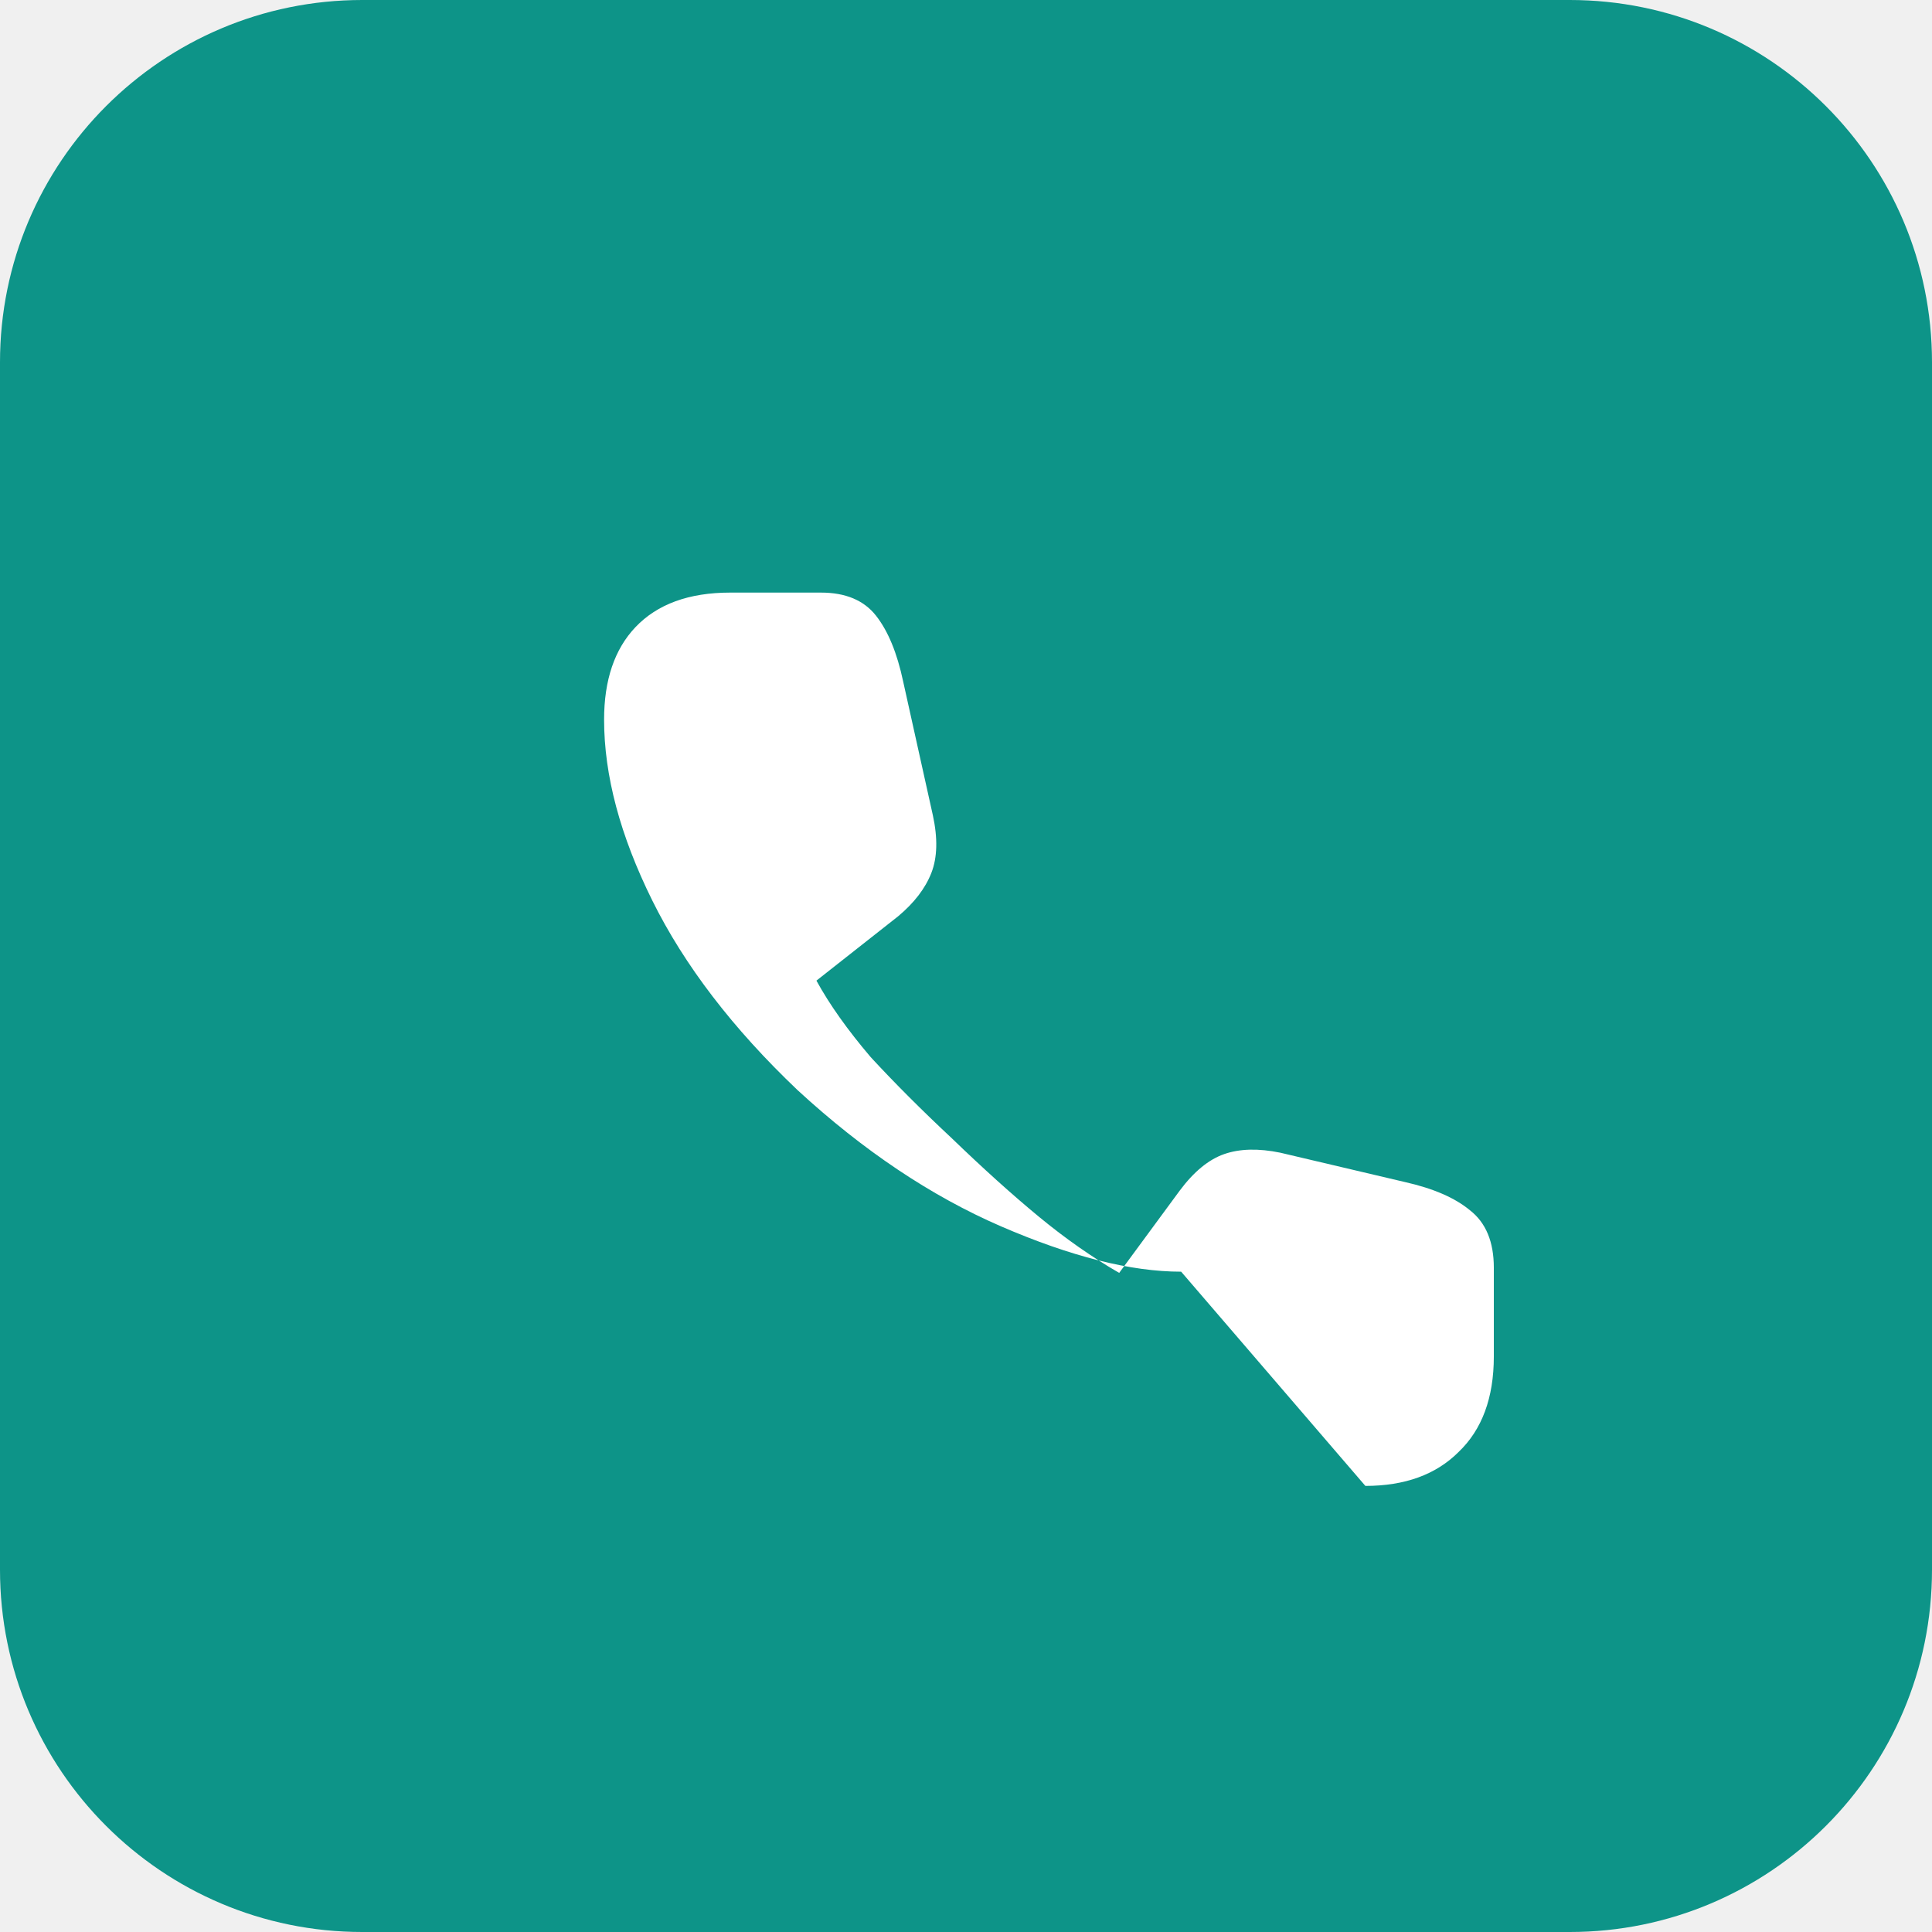
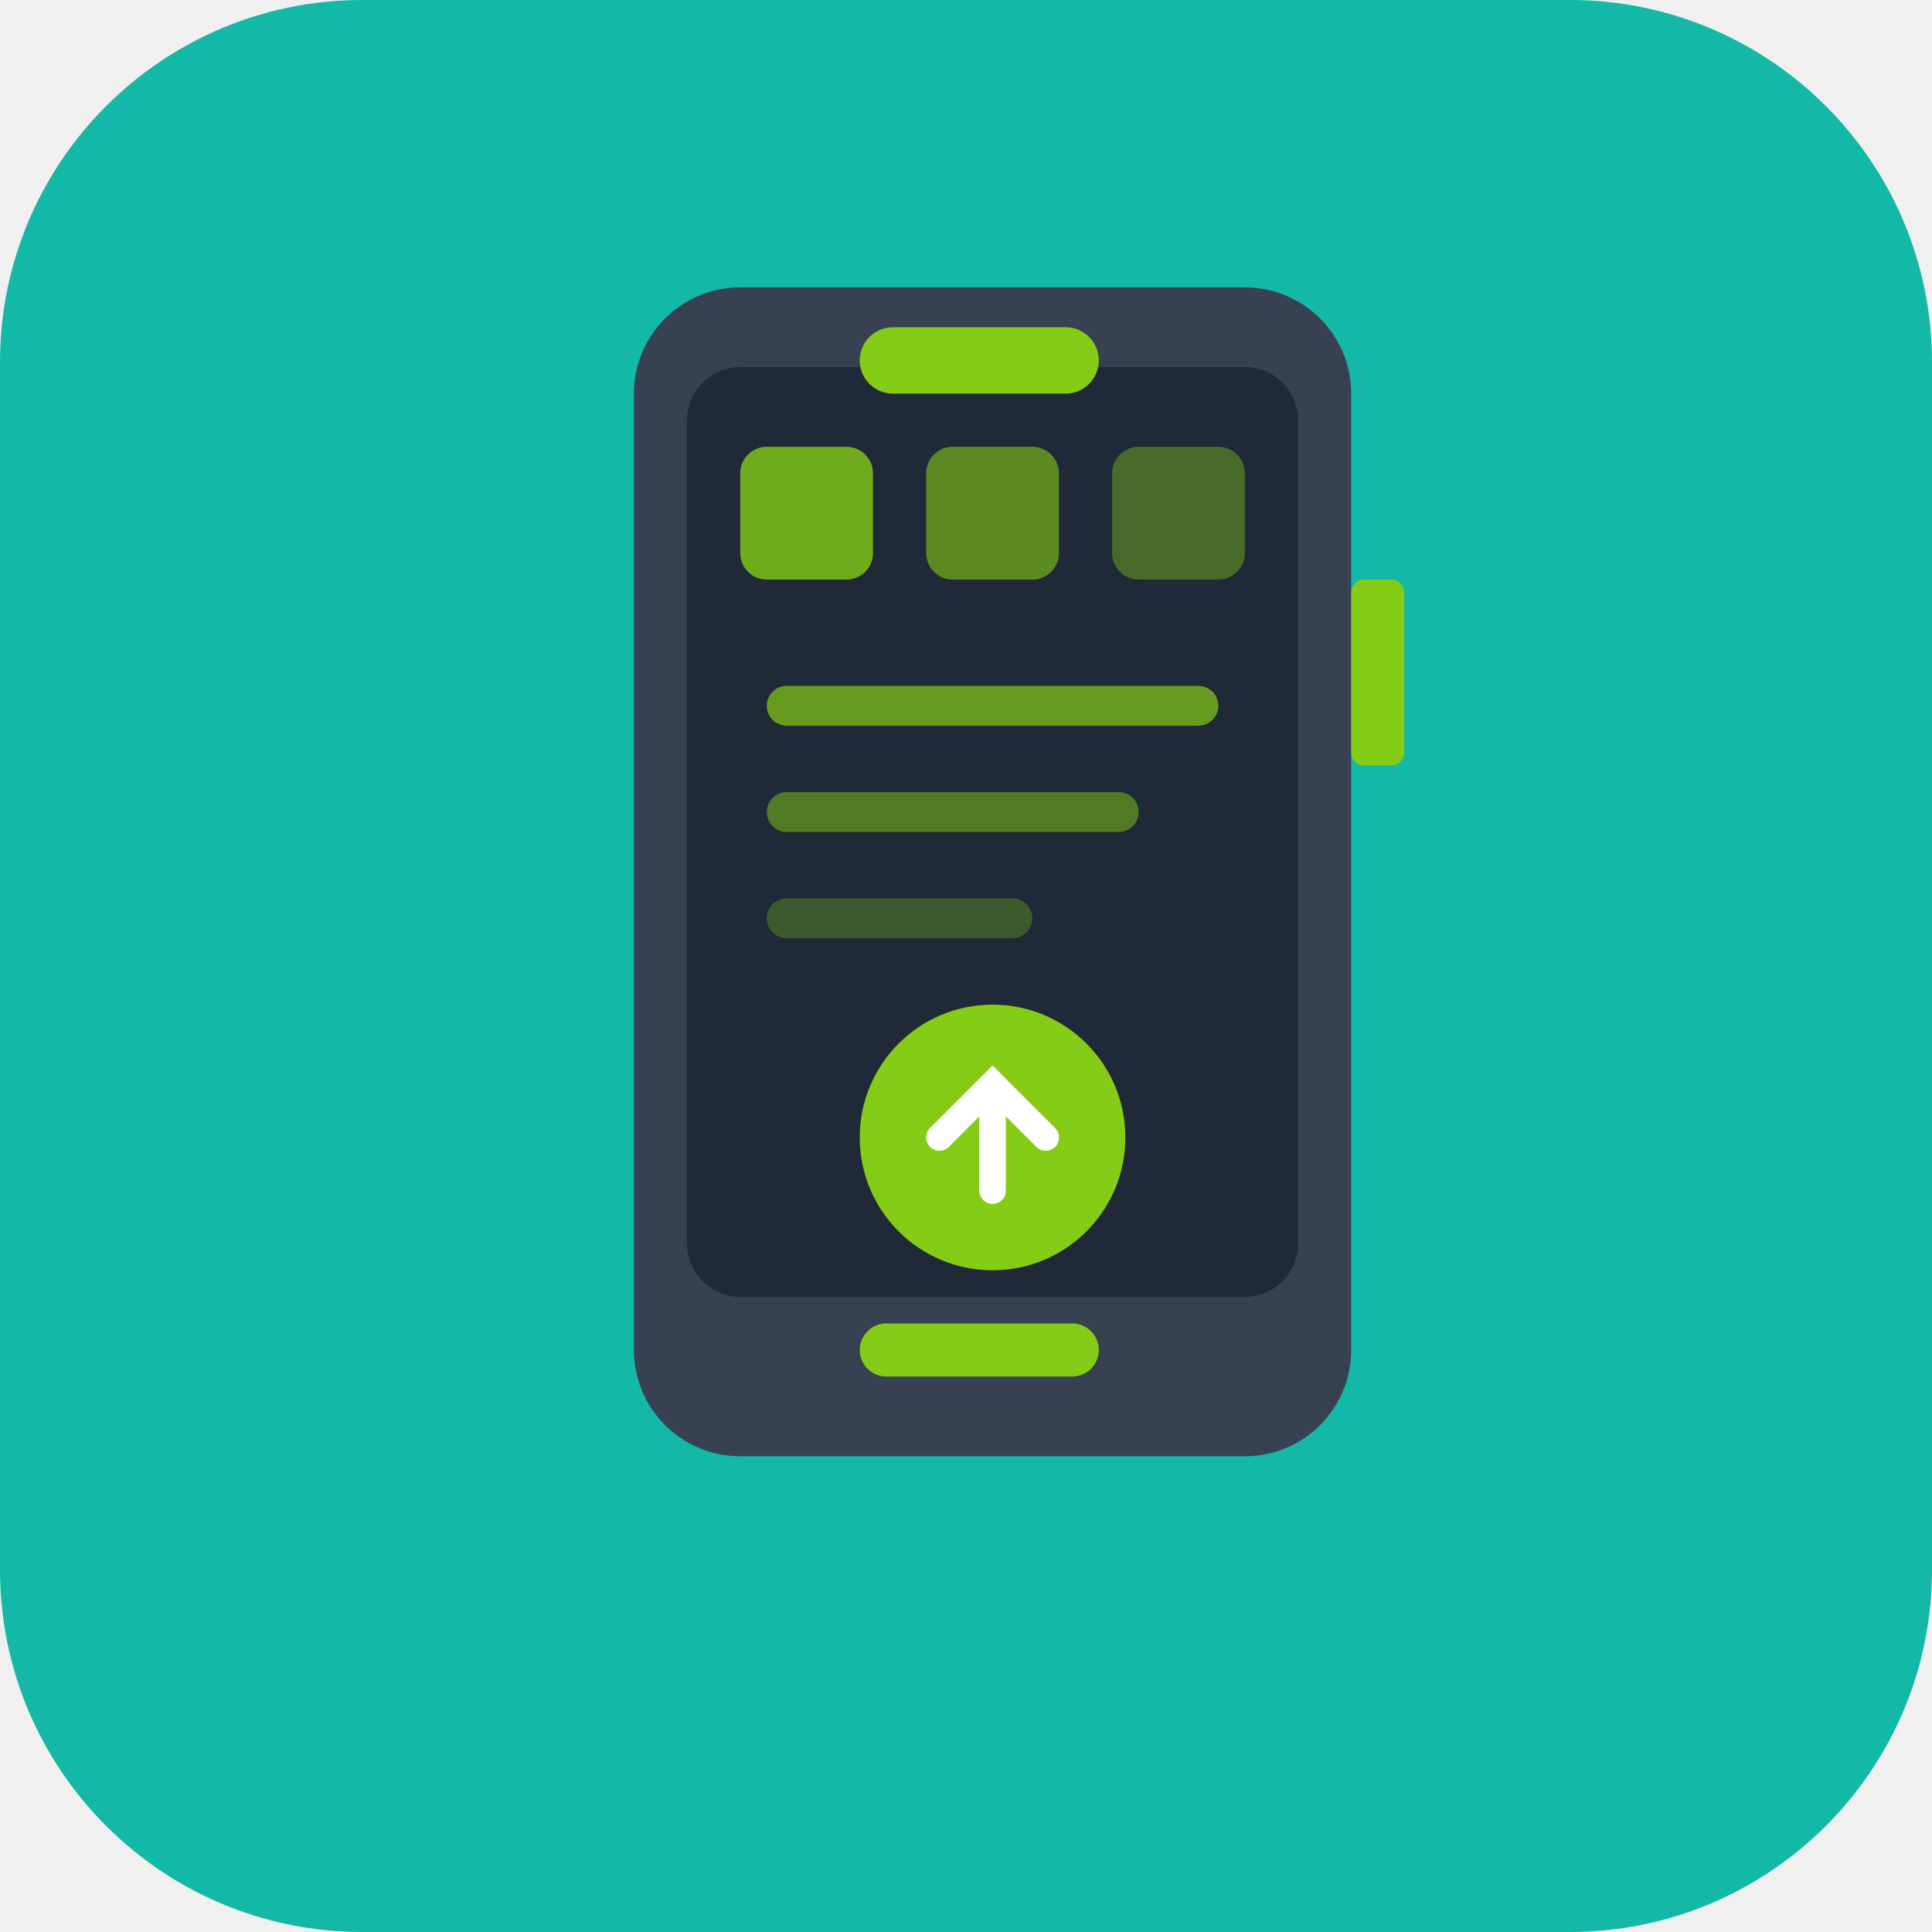
<svg xmlns="http://www.w3.org/2000/svg" width="128" height="128" viewBox="0 0 128 128" fill="none">
-   <rect width="128" height="128" rx="24" fill="#0D9488" />
-   <g transform="translate(12 12) scale(0.82)">
-     <path d="M80.798 88.113c-4.066 0-8.92-1.223-14.562-3.667-5.641-2.444-11.118-6.111-16.43-11.002-5.229-4.973-9.142-10.08-11.738-15.322-2.596-5.241-3.894-10.112-3.894-14.613 0-3.197.843-5.685 2.529-7.467 1.77-1.864 4.323-2.797 7.661-2.797h7.332c1.989 0 3.471.622 4.447 1.864.977 1.242 1.709 3.019 2.197 5.33l2.396 10.794c.406 1.865.366 3.42-.122 4.666-.488 1.246-1.383 2.413-2.685 3.501l-6.599 5.197c1.056 1.929 2.519 3.99 4.389 6.185 1.953 2.114 4.14 4.302 6.561 6.563 2.535 2.446 4.878 4.556 7.028 6.33 2.152 1.774 4.313 3.285 6.484 4.535l4.886-6.641c1.14-1.531 2.338-2.517 3.594-2.956 1.257-.439 2.768-.477 4.533-.115l10.092 2.377c2.28.514 4.023 1.271 5.23 2.272 1.289 1 1.934 2.548 1.934 4.645v7.172c0 3.34-.954 5.918-2.863 7.732-1.826 1.817-4.332 2.725-7.516 2.725Z" fill="white" />
+   <rect width="128" height="128" rx="24" fill="#14B8A6" />
+   <g transform="translate(20 12) scale(0.88)">
+     <rect x="25" y="8" width="54" height="88" rx="8" fill="#374151" />
+     <rect x="29" y="14" width="46" height="70" rx="4" fill="#1F2937" />
+     <rect x="42" y="11" width="18" height="5" rx="2.5" fill="#84CC16" />
+     <rect x="42" y="86" width="18" height="4" rx="2" fill="#84CC16" />
+     <rect x="79" y="30" width="4" height="14" rx="1" fill="#84CC16" />
+     <rect x="33" y="20" width="10" height="10" rx="2" fill="#84CC16" opacity="0.8" />
+     <rect x="47" y="20" width="10" height="10" rx="2" fill="#84CC16" opacity="0.6" />
+     <rect x="61" y="20" width="10" height="10" rx="2" fill="#84CC16" opacity="0.4" />
+     <rect x="35" y="38" width="34" height="3" rx="1.5" fill="#84CC16" opacity="0.7" />
+     <rect x="35" y="46" width="28" height="3" rx="1.5" fill="#84CC16" opacity="0.5" />
+     <rect x="35" y="54" width="20" height="3" rx="1.5" fill="#84CC16" opacity="0.3" />
+     <circle cx="52" cy="72" r="10" fill="#84CC16" />
+     <path d="M48 72 L52 68 L56 72 M52 68 L52 76" stroke="white" stroke-width="2" stroke-linecap="round" />
  </g>
</svg>
